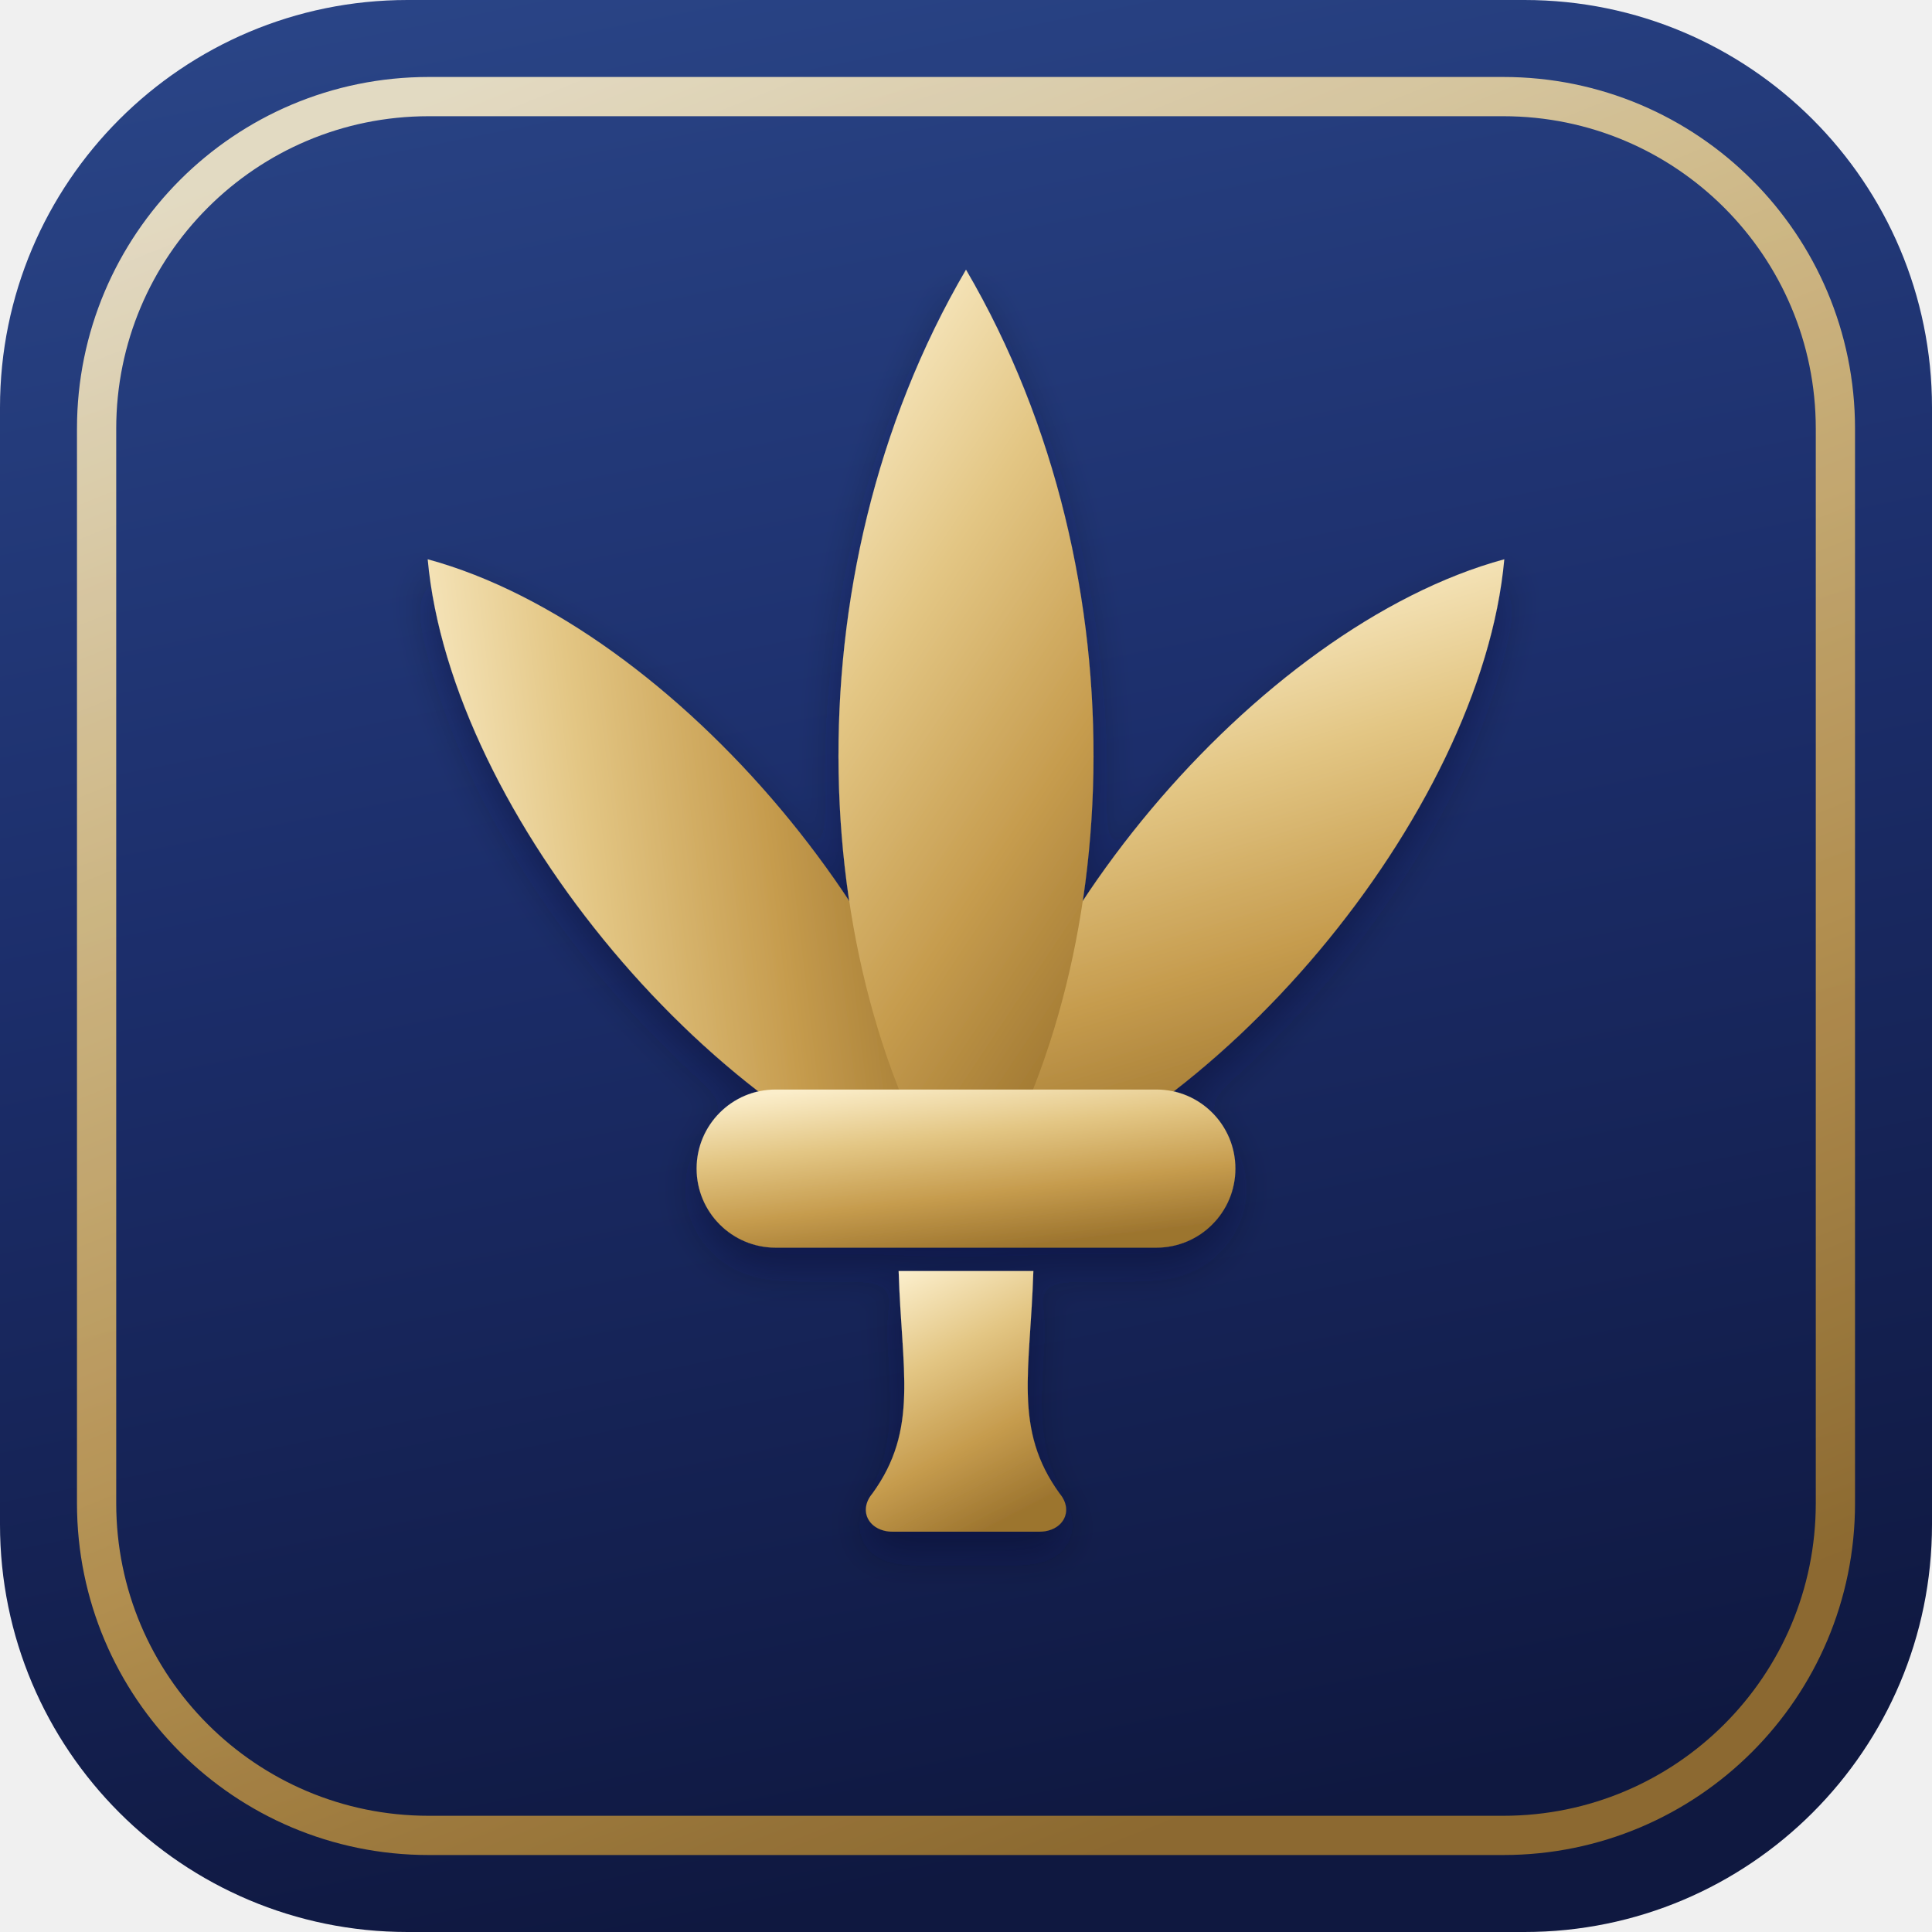
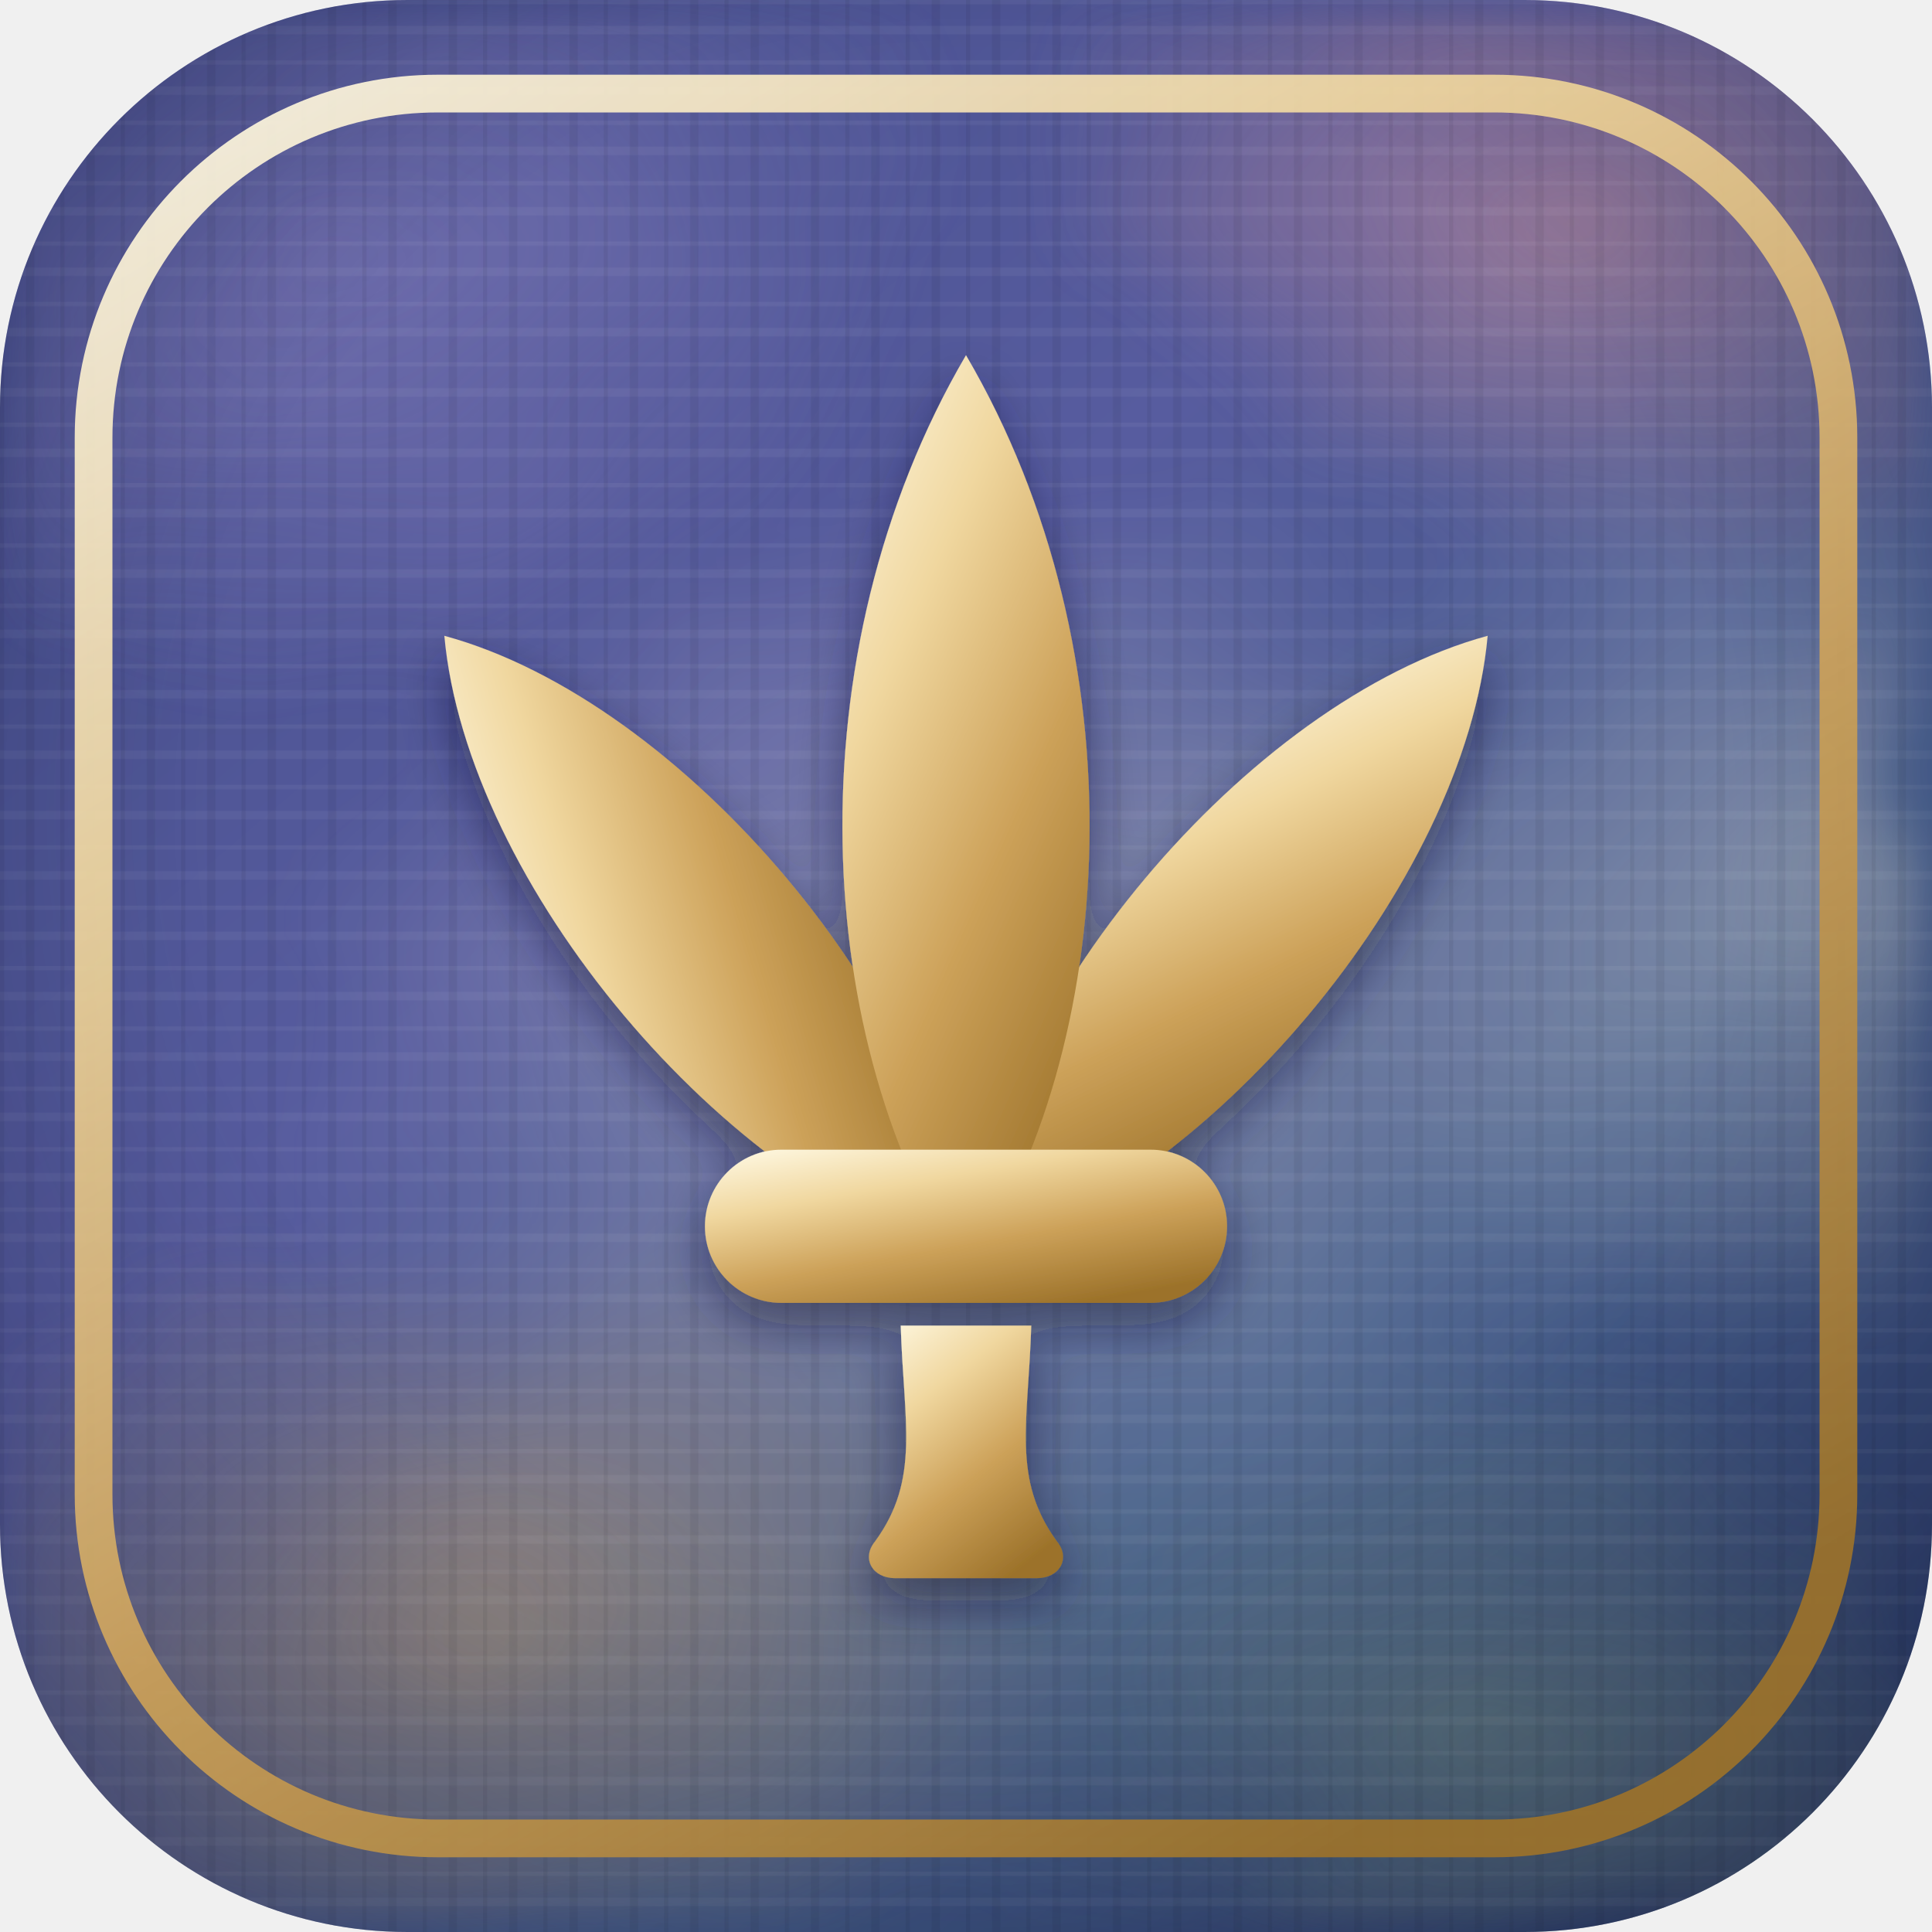
<svg xmlns="http://www.w3.org/2000/svg" viewBox="0 0 64 64" width="64" height="64" role="img" aria-label="DMT Class 01">
  <defs>
-     <linearGradient id="field" x1="0.15" y1="0" x2="0.35" y2="1">
-       <stop offset="0" stop-color="#2a4587" />
-       <stop offset="0.46" stop-color="#1c2e6b" />
-       <stop offset="1" stop-color="#0f1840" />
+     <clipPath id="frame">
+       <rect width="64" height="64" rx="13.5" />
+     </clipPath>
+     <linearGradient id="ground" x1="0" y1="0" x2="0.85" y2="1">
+       <stop offset="0" stop-color="#414a86" />
+       <stop offset="0.42" stop-color="#575c9f" />
+       <stop offset="0.74" stop-color="#48608e" />
+       <stop offset="1" stop-color="#2f3f6b" />
    </linearGradient>
-     <linearGradient id="gold" x1="0.2" y1="0" x2="0.6" y2="1">
-       <stop offset="0" stop-color="#fbeecb" />
-       <stop offset="0.34" stop-color="#e3c684" />
-       <stop offset="0.68" stop-color="#c69c4e" />
-       <stop offset="1" stop-color="#9c742e" />
+     <radialGradient id="dabRose" cx="0.5" cy="0.5" r="0.5">
+       <stop offset="0" stop-color="#cd8f95" stop-opacity="0.55" />
+       <stop offset="1" stop-color="#cd8f95" stop-opacity="0" />
+     </radialGradient>
+     <radialGradient id="dabGold" cx="0.5" cy="0.5" r="0.5">
+       <stop offset="0" stop-color="#d9b169" stop-opacity="0.5" />
+       <stop offset="1" stop-color="#d9b169" stop-opacity="0" />
+     </radialGradient>
+     <radialGradient id="dabSage" cx="0.5" cy="0.5" r="0.5">
+       <stop offset="0" stop-color="#88a67e" stop-opacity="0.42" />
+       <stop offset="1" stop-color="#88a67e" stop-opacity="0" />
+     </radialGradient>
+     <radialGradient id="dabCream" cx="0.5" cy="0.5" r="0.5">
+       <stop offset="0" stop-color="#f7f0dd" stop-opacity="0.34" />
+       <stop offset="1" stop-color="#f7f0dd" stop-opacity="0" />
+     </radialGradient>
+     <radialGradient id="dabIris" cx="0.5" cy="0.5" r="0.5">
+       <stop offset="0" stop-color="#9c8fd0" stop-opacity="0.45" />
+       <stop offset="1" stop-color="#9c8fd0" stop-opacity="0" />
+     </radialGradient>
+     <linearGradient id="gilt" x1="0.12" y1="0" x2="0.72" y2="1">
+       <stop offset="0" stop-color="#fdf5dc" />
+       <stop offset="0.28" stop-color="#f0d79f" />
+       <stop offset="0.62" stop-color="#cda25a" />
+       <stop offset="1" stop-color="#9c722a" />
    </linearGradient>
-     <filter id="soft" x="-25%" y="-25%" width="150%" height="150%">
-       <feDropShadow dx="0" dy="0.7" stdDeviation="0.7" flood-color="#0a1030" flood-opacity="0.35" />
+     <pattern id="weave" width="2" height="2" patternUnits="userSpaceOnUse">
+       <path d="M0 0H2M0 1H2" stroke="#ffffff" stroke-opacity="0.05" stroke-width="0.28" />
+       <path d="M0 0V2M1 0V2" stroke="#000000" stroke-opacity="0.055" stroke-width="0.28" />
+     </pattern>
+     <filter id="brush" x="-25%" y="-25%" width="150%" height="150%">
+       <feTurbulence type="fractalNoise" baseFrequency="0.09 0.16" numOctaves="3" seed="7" result="noise" />
+       <feDisplacementMap in="SourceGraphic" in2="noise" scale="5" xChannelSelector="R" yChannelSelector="G" />
+       <feGaussianBlur stdDeviation="0.9" />
+     </filter>
+     <filter id="lift">
+       <feDropShadow dx="0" dy="0.8" stdDeviation="0.9" flood-color="#0d1030" flood-opacity="0.5" />
    </filter>
  </defs>
-   <rect width="64" height="64" rx="13.5" fill="url(#field)" />
-   <rect x="3.2" y="3.2" width="57.6" height="57.6" rx="11" fill="none" stroke="url(#gold)" stroke-width="1.3" opacity="0.88" />
-   <g fill="url(#gold)" filter="url(#soft)" transform="translate(32 32.6) scale(0.97) translate(-32 -32.6)">
+   <g clip-path="url(#frame)">
+     <rect width="64" height="64" fill="url(#ground)" />
+     <g filter="url(#brush)">
+       <ellipse cx="12" cy="9" rx="20" ry="14" transform="rotate(-20 12 9)" fill="url(#dabIris)" />
+       <ellipse cx="52" cy="7" rx="18" ry="12" transform="rotate(14 52 7)" fill="url(#dabRose)" />
+       <ellipse cx="60" cy="30" rx="16" ry="15" transform="rotate(30 60 30)" fill="url(#dabCream)" />
+       <ellipse cx="16" cy="54" rx="22" ry="14" transform="rotate(-10 16 54)" fill="url(#dabGold)" />
+       <ellipse cx="50" cy="58" rx="20" ry="13" transform="rotate(8 50 58)" fill="url(#dabSage)" />
+       <ellipse cx="33" cy="34" rx="24" ry="18" fill="url(#dabCream)" />
+     </g>
+     <rect width="64" height="64" fill="url(#weave)" />
+     <radialGradient id="vignette" cx="0.5" cy="0.42" r="0.78">
+       <stop offset="0.5" stop-color="#0c1234" stop-opacity="0" />
+       <stop offset="1" stop-color="#0c1234" stop-opacity="0.42" />
+     </radialGradient>
+     <rect width="64" height="64" fill="url(#vignette)" />
+   </g>
+   <rect x="3.1" y="3.1" width="57.8" height="57.8" rx="11.4" fill="none" stroke="url(#gilt)" stroke-width="1.25" opacity="0.92" />
+   <g fill="url(#gilt)" filter="url(#lift)" transform="translate(32 34.7) scale(0.94) translate(-32 -32.6)">
    <path d="M32 40C27 32.8 27 18.6 32 11.4C37 18.6 37 32.8 32 40Z" transform="rotate(-40 32 40)" />
    <path d="M32 40C27 32.8 27 18.6 32 11.4C37 18.6 37 32.8 32 40Z" transform="rotate(40 32 40)" />
    <path d="M32 40.6C26.6 32.6 25.8 18.8 32 8.2C38.2 18.8 37.4 32.6 32 40.6Z" />
    <rect x="22.8" y="36.2" width="18.4" height="5.4" rx="2.7" />
    <path d="M29.7 42.4H34.3C34.2 45.8 33.6 47.8 35.2 50C35.7 50.6 35.3 51.3 34.5 51.3H29.5C28.7 51.3 28.3 50.6 28.8 50C30.4 47.8 29.8 45.8 29.7 42.4Z" />
  </g>
</svg>
